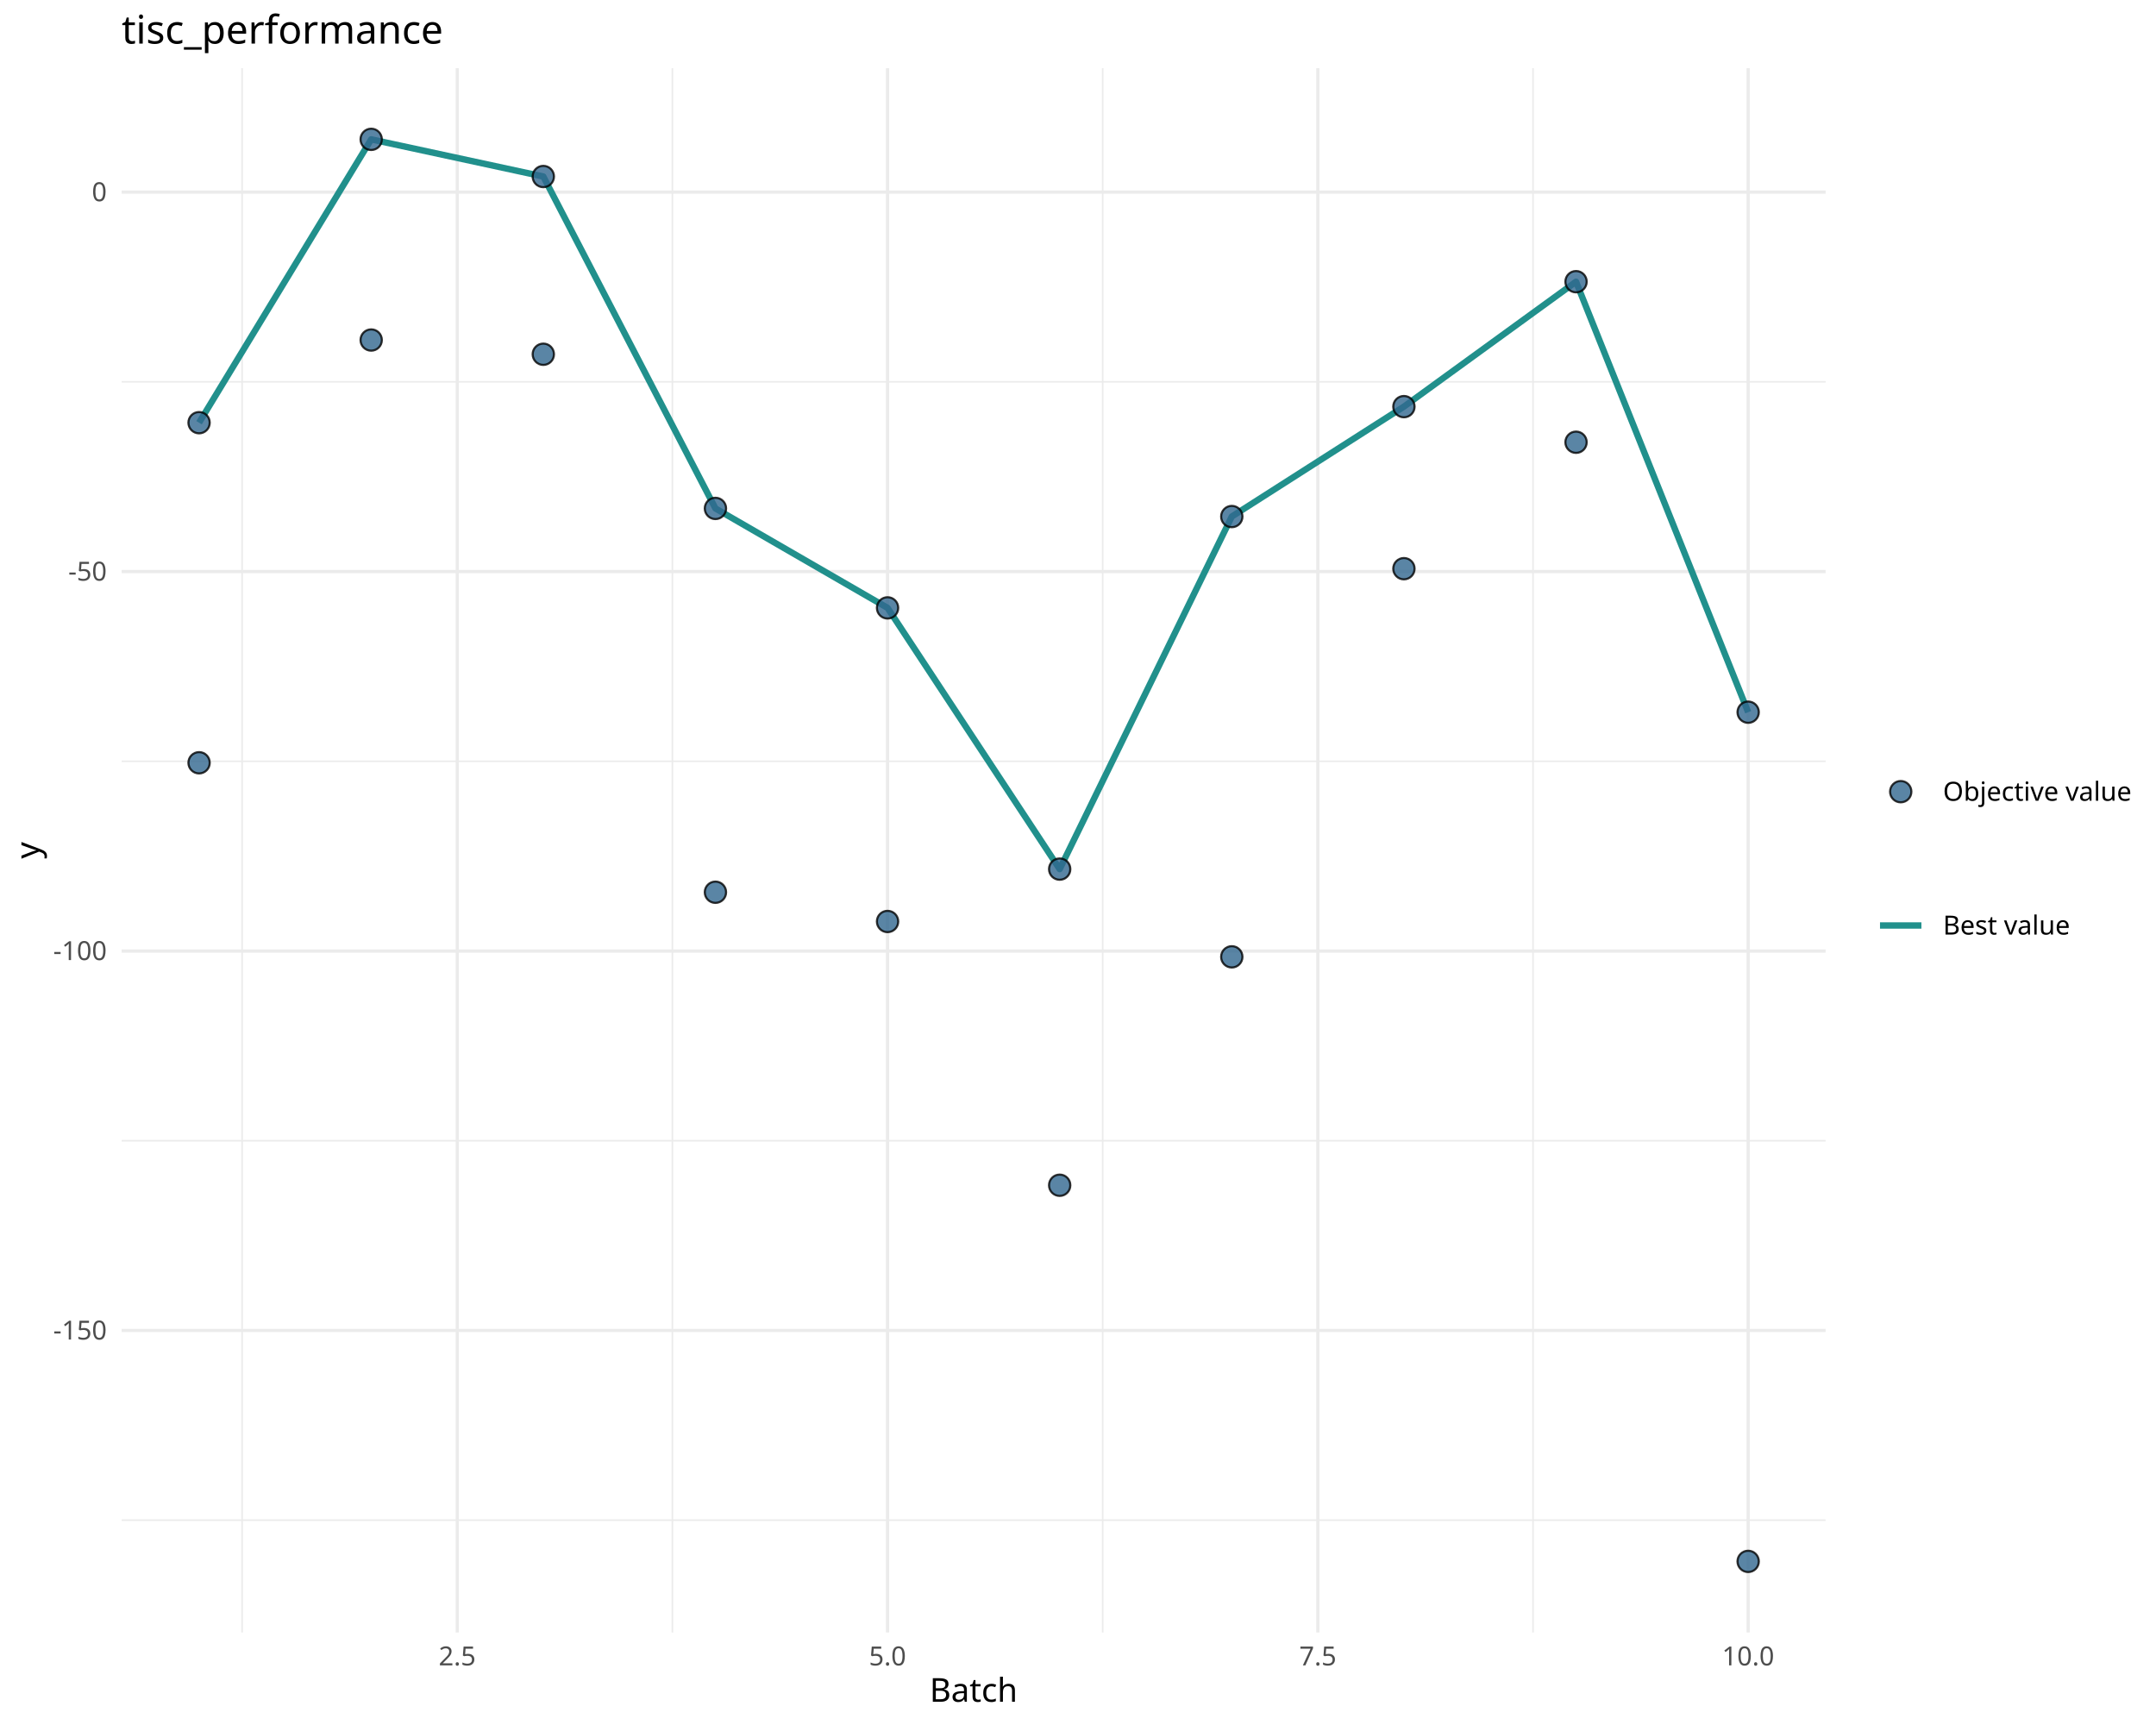
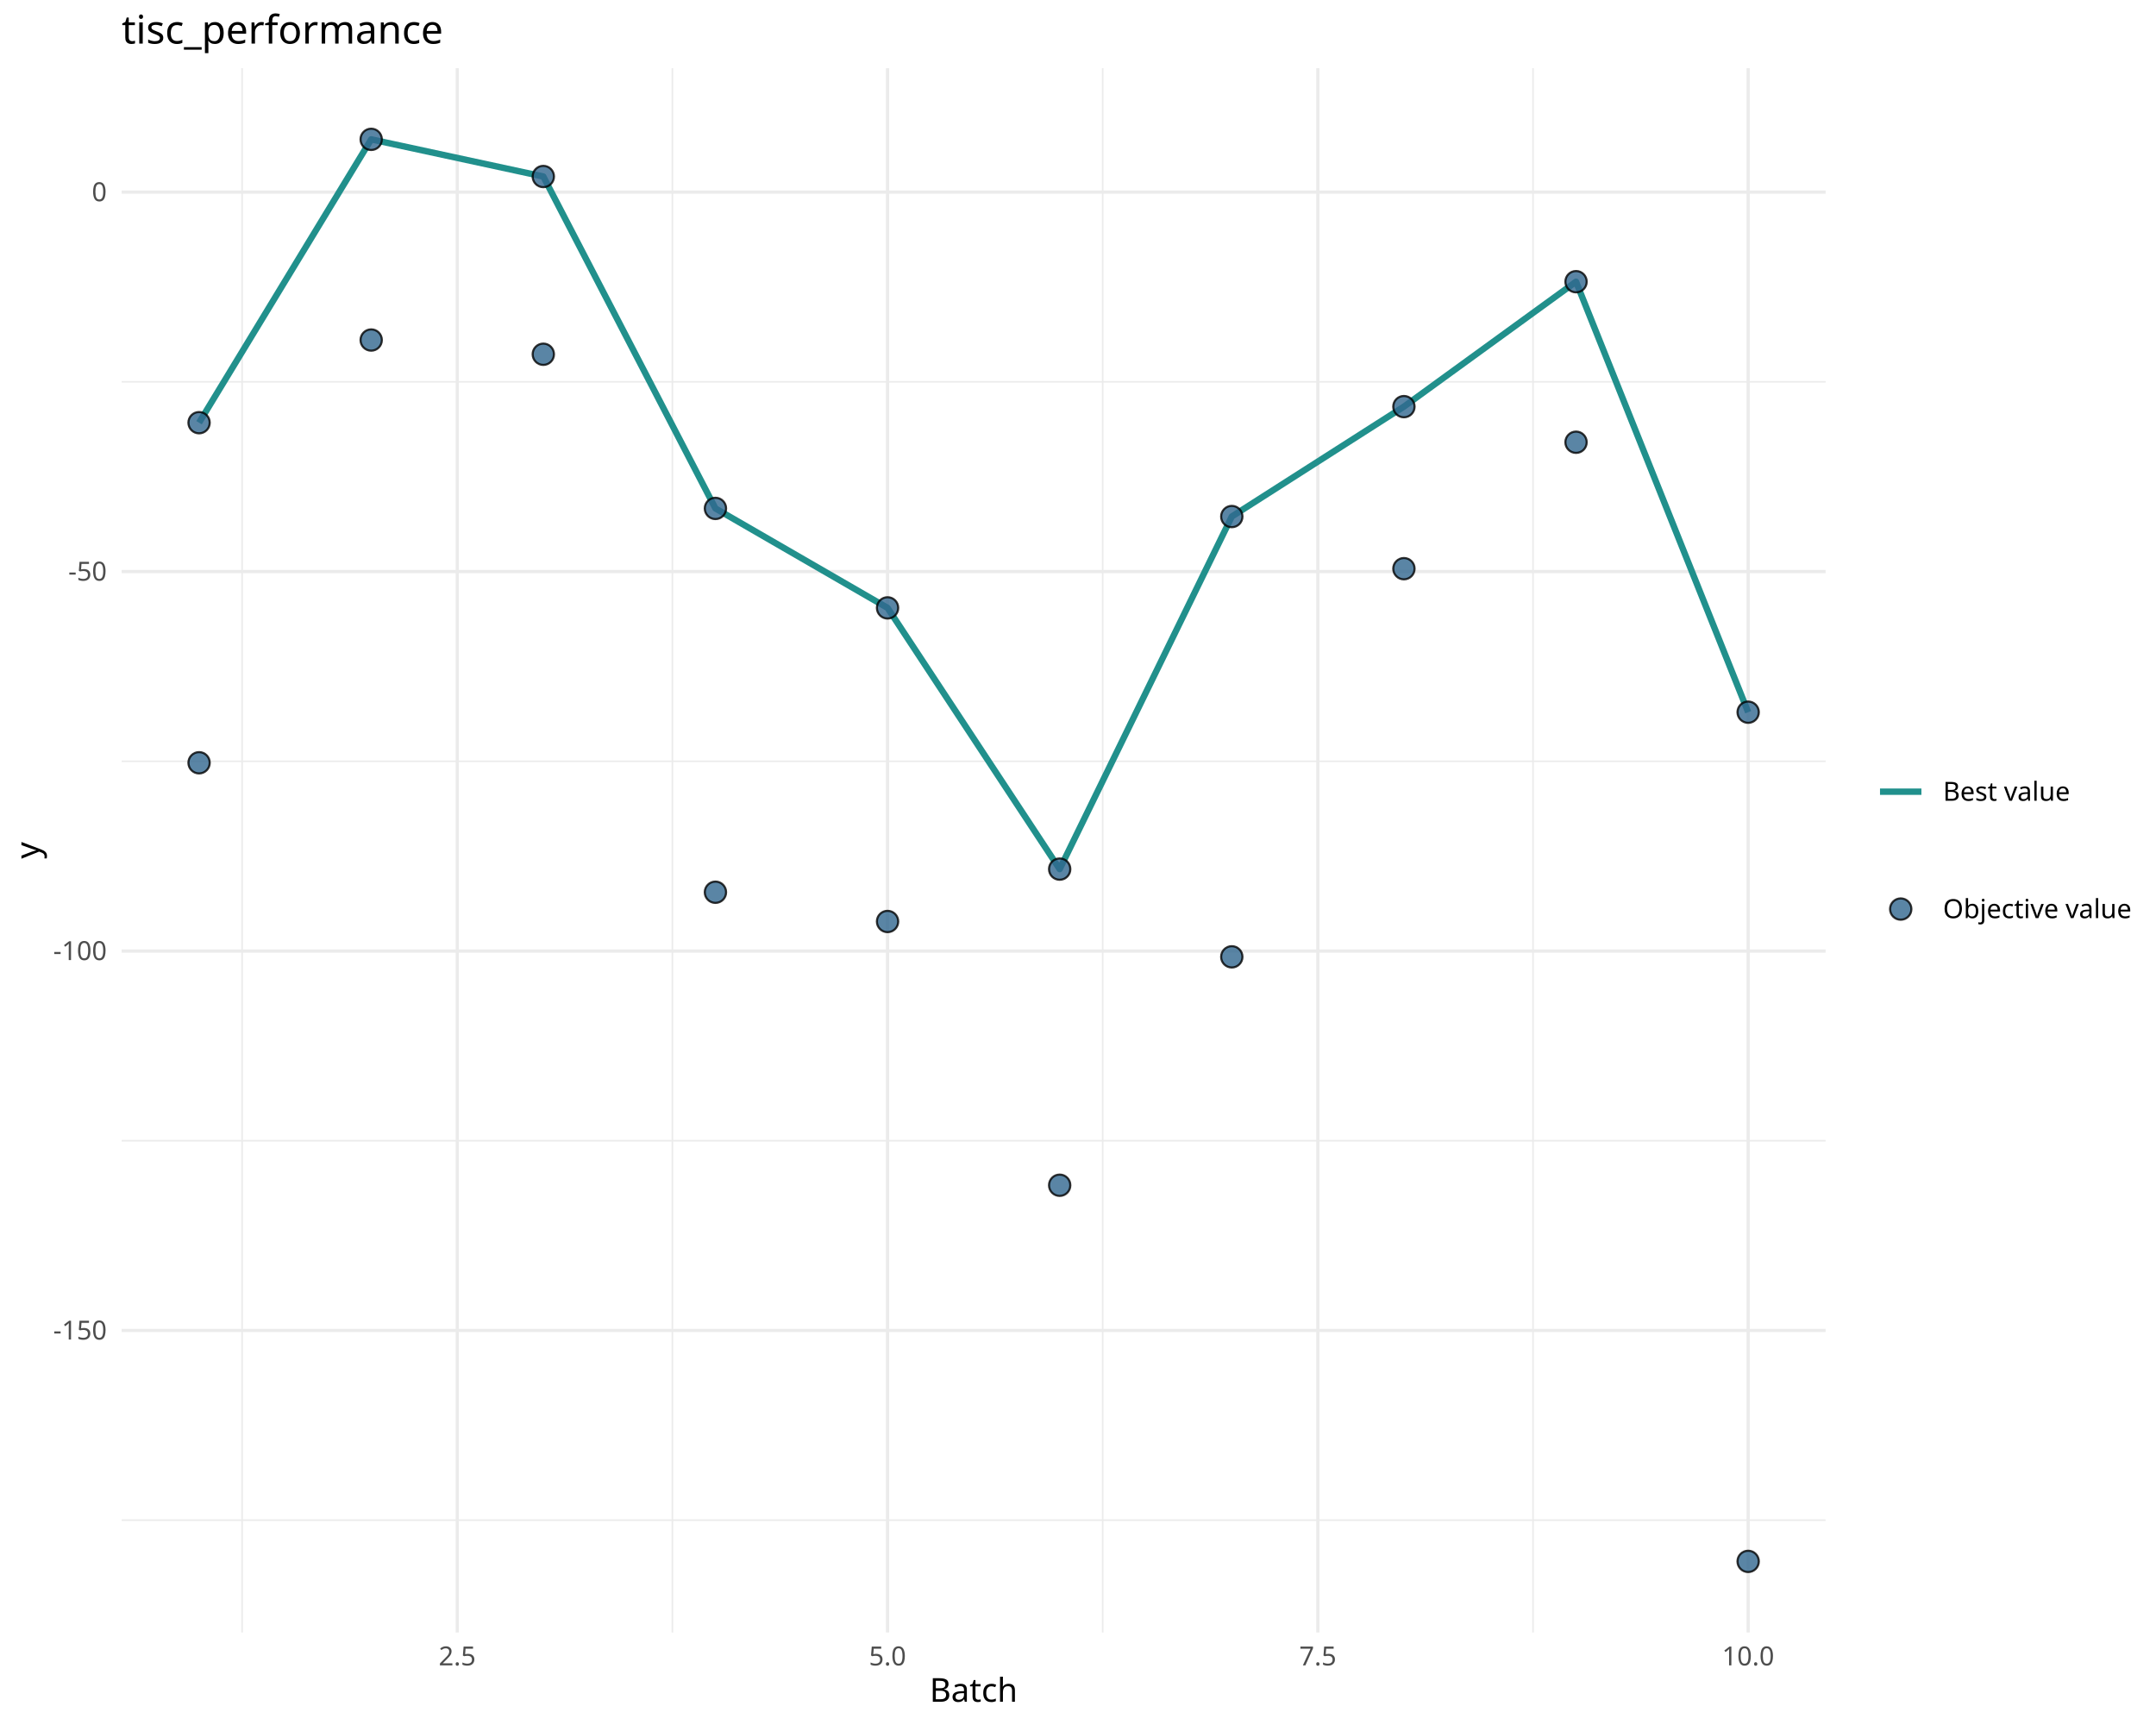
<svg xmlns="http://www.w3.org/2000/svg" class="svglite" data-engine-version="2.0" width="720.00pt" height="576.00pt" viewBox="0 0 720.00 576.00">
  <defs>
    <style type="text/css">
    .svglite line, .svglite polyline, .svglite polygon, .svglite path, .svglite rect, .svglite circle {
      fill: none;
      stroke: #000000;
      stroke-linecap: round;
      stroke-linejoin: round;
      stroke-miterlimit: 10.00;
    }
  </style>
  </defs>
  <rect width="100%" height="100%" style="stroke: none; fill: #FFFFFF;" />
  <defs>
    <clipPath id="cpMC4wMHw3MjAuMDB8MC4wMHw1NzYuMDA=">
      <rect x="0.00" y="0.00" width="720.00" height="576.00" />
    </clipPath>
  </defs>
  <g clip-path="url(#cpMC4wMHw3MjAuMDB8MC4wMHw1NzYuMDA=)">
</g>
  <defs>
    <clipPath id="cpNDAuNjJ8NjA5LjY3fDIyLjc4fDU0NS4xMQ==">
      <rect x="40.62" y="22.78" width="569.05" height="522.33" />
    </clipPath>
  </defs>
  <g clip-path="url(#cpNDAuNjJ8NjA5LjY3fDIyLjc4fDU0NS4xMQ==)">
    <polyline points="40.62,507.61 609.67,507.61 " style="stroke-width: 0.53; stroke: #EBEBEB; stroke-linecap: butt;" />
    <polyline points="40.62,380.91 609.67,380.91 " style="stroke-width: 0.53; stroke: #EBEBEB; stroke-linecap: butt;" />
    <polyline points="40.62,254.20 609.67,254.20 " style="stroke-width: 0.53; stroke: #EBEBEB; stroke-linecap: butt;" />
    <polyline points="40.62,127.50 609.67,127.50 " style="stroke-width: 0.53; stroke: #EBEBEB; stroke-linecap: butt;" />
    <polyline points="80.85,545.11 80.85,22.78 " style="stroke-width: 0.53; stroke: #EBEBEB; stroke-linecap: butt;" />
    <polyline points="224.55,545.11 224.55,22.78 " style="stroke-width: 0.53; stroke: #EBEBEB; stroke-linecap: butt;" />
    <polyline points="368.25,545.11 368.25,22.78 " style="stroke-width: 0.53; stroke: #EBEBEB; stroke-linecap: butt;" />
    <polyline points="511.95,545.11 511.95,22.78 " style="stroke-width: 0.53; stroke: #EBEBEB; stroke-linecap: butt;" />
    <polyline points="40.62,444.26 609.67,444.26 " style="stroke-width: 1.07; stroke: #EBEBEB; stroke-linecap: butt;" />
    <polyline points="40.62,317.56 609.67,317.56 " style="stroke-width: 1.07; stroke: #EBEBEB; stroke-linecap: butt;" />
    <polyline points="40.62,190.85 609.67,190.85 " style="stroke-width: 1.07; stroke: #EBEBEB; stroke-linecap: butt;" />
    <polyline points="40.62,64.15 609.67,64.15 " style="stroke-width: 1.07; stroke: #EBEBEB; stroke-linecap: butt;" />
    <polyline points="152.70,545.11 152.70,22.78 " style="stroke-width: 1.07; stroke: #EBEBEB; stroke-linecap: butt;" />
    <polyline points="296.40,545.11 296.40,22.78 " style="stroke-width: 1.07; stroke: #EBEBEB; stroke-linecap: butt;" />
    <polyline points="440.10,545.11 440.10,22.78 " style="stroke-width: 1.07; stroke: #EBEBEB; stroke-linecap: butt;" />
    <polyline points="583.80,545.11 583.80,22.78 " style="stroke-width: 1.07; stroke: #EBEBEB; stroke-linecap: butt;" />
    <polyline points="66.48,141.14 123.96,46.53 181.44,58.94 238.92,169.77 296.40,202.98 353.88,290.21 411.36,172.48 468.84,135.78 526.32,94.06 583.80,237.81 " style="stroke-width: 2.13; stroke: #21908C; stroke-linecap: butt;" />
    <circle cx="66.48" cy="141.14" r="3.56" style="stroke-width: 0.71; stroke: #000000; stroke-opacity: 0.80; fill: #31678E; fill-opacity: 0.80;" />
    <circle cx="66.48" cy="254.70" r="3.56" style="stroke-width: 0.71; stroke: #000000; stroke-opacity: 0.80; fill: #31678E; fill-opacity: 0.80;" />
    <circle cx="123.96" cy="113.54" r="3.56" style="stroke-width: 0.71; stroke: #000000; stroke-opacity: 0.80; fill: #31678E; fill-opacity: 0.80;" />
    <circle cx="123.96" cy="46.53" r="3.56" style="stroke-width: 0.71; stroke: #000000; stroke-opacity: 0.80; fill: #31678E; fill-opacity: 0.80;" />
    <circle cx="181.44" cy="58.94" r="3.56" style="stroke-width: 0.71; stroke: #000000; stroke-opacity: 0.80; fill: #31678E; fill-opacity: 0.80;" />
    <circle cx="181.44" cy="118.29" r="3.56" style="stroke-width: 0.71; stroke: #000000; stroke-opacity: 0.80; fill: #31678E; fill-opacity: 0.80;" />
    <circle cx="238.92" cy="169.77" r="3.56" style="stroke-width: 0.71; stroke: #000000; stroke-opacity: 0.80; fill: #31678E; fill-opacity: 0.80;" />
    <circle cx="238.92" cy="297.93" r="3.56" style="stroke-width: 0.71; stroke: #000000; stroke-opacity: 0.80; fill: #31678E; fill-opacity: 0.80;" />
    <circle cx="296.40" cy="202.98" r="3.56" style="stroke-width: 0.71; stroke: #000000; stroke-opacity: 0.80; fill: #31678E; fill-opacity: 0.80;" />
    <circle cx="296.40" cy="307.70" r="3.56" style="stroke-width: 0.71; stroke: #000000; stroke-opacity: 0.80; fill: #31678E; fill-opacity: 0.80;" />
    <circle cx="353.88" cy="290.21" r="3.56" style="stroke-width: 0.71; stroke: #000000; stroke-opacity: 0.80; fill: #31678E; fill-opacity: 0.80;" />
    <circle cx="353.88" cy="395.77" r="3.56" style="stroke-width: 0.71; stroke: #000000; stroke-opacity: 0.80; fill: #31678E; fill-opacity: 0.80;" />
    <circle cx="411.36" cy="319.50" r="3.56" style="stroke-width: 0.71; stroke: #000000; stroke-opacity: 0.80; fill: #31678E; fill-opacity: 0.80;" />
    <circle cx="411.36" cy="172.48" r="3.56" style="stroke-width: 0.71; stroke: #000000; stroke-opacity: 0.80; fill: #31678E; fill-opacity: 0.80;" />
    <circle cx="468.84" cy="135.78" r="3.56" style="stroke-width: 0.71; stroke: #000000; stroke-opacity: 0.80; fill: #31678E; fill-opacity: 0.80;" />
    <circle cx="468.84" cy="189.89" r="3.56" style="stroke-width: 0.71; stroke: #000000; stroke-opacity: 0.80; fill: #31678E; fill-opacity: 0.80;" />
    <circle cx="526.32" cy="94.06" r="3.56" style="stroke-width: 0.71; stroke: #000000; stroke-opacity: 0.80; fill: #31678E; fill-opacity: 0.80;" />
    <circle cx="526.32" cy="147.67" r="3.56" style="stroke-width: 0.71; stroke: #000000; stroke-opacity: 0.80; fill: #31678E; fill-opacity: 0.80;" />
    <circle cx="583.80" cy="521.37" r="3.56" style="stroke-width: 0.71; stroke: #000000; stroke-opacity: 0.80; fill: #31678E; fill-opacity: 0.80;" />
    <circle cx="583.80" cy="237.81" r="3.56" style="stroke-width: 0.71; stroke: #000000; stroke-opacity: 0.80; fill: #31678E; fill-opacity: 0.80;" />
  </g>
  <g clip-path="url(#cpMC4wMHw3MjAuMDB8MC4wMHw1NzYuMDA=)">
    <text x="35.69" y="447.29" text-anchor="end" style="font-size: 8.80px; fill: #4D4D4D; font-family: sans;" textLength="17.61px" lengthAdjust="spacingAndGlyphs">-150</text>
    <text x="35.69" y="320.58" text-anchor="end" style="font-size: 8.80px; fill: #4D4D4D; font-family: sans;" textLength="17.61px" lengthAdjust="spacingAndGlyphs">-100</text>
    <text x="35.69" y="193.88" text-anchor="end" style="font-size: 8.80px; fill: #4D4D4D; font-family: sans;" textLength="12.72px" lengthAdjust="spacingAndGlyphs">-50</text>
    <text x="35.69" y="67.18" text-anchor="end" style="font-size: 8.80px; fill: #4D4D4D; font-family: sans;" textLength="4.89px" lengthAdjust="spacingAndGlyphs">0</text>
    <text x="152.70" y="556.10" text-anchor="middle" style="font-size: 8.80px; fill: #4D4D4D; font-family: sans;" textLength="12.23px" lengthAdjust="spacingAndGlyphs">2.5</text>
    <text x="296.40" y="556.10" text-anchor="middle" style="font-size: 8.80px; fill: #4D4D4D; font-family: sans;" textLength="12.23px" lengthAdjust="spacingAndGlyphs">5.0</text>
    <text x="440.10" y="556.10" text-anchor="middle" style="font-size: 8.80px; fill: #4D4D4D; font-family: sans;" textLength="12.23px" lengthAdjust="spacingAndGlyphs">7.5</text>
    <text x="583.80" y="556.10" text-anchor="middle" style="font-size: 8.80px; fill: #4D4D4D; font-family: sans;" textLength="17.13px" lengthAdjust="spacingAndGlyphs">10.0</text>
    <text x="325.14" y="568.24" text-anchor="middle" style="font-size: 11.00px; font-family: sans;" textLength="28.14px" lengthAdjust="spacingAndGlyphs">Batch</text>
    <text transform="translate(13.05,283.95) rotate(-90)" text-anchor="middle" style="font-size: 11.00px; font-family: sans;" textLength="5.50px" lengthAdjust="spacingAndGlyphs">y</text>
-     <circle cx="634.75" cy="264.35" r="3.56" style="stroke-width: 0.71; stroke: #000000; stroke-opacity: 0.80; fill: #31678E; fill-opacity: 0.80;" />
-     <text x="648.86" y="267.38" style="font-size: 8.80px; font-family: sans;" textLength="60.18px" lengthAdjust="spacingAndGlyphs">Objective value</text>
-     <line x1="627.83" y1="309.03" x2="641.66" y2="309.03" style="stroke-width: 2.13; stroke: #21908C; stroke-linecap: butt;" />
-     <text x="648.86" y="312.05" style="font-size: 8.80px; font-family: sans;" textLength="41.10px" lengthAdjust="spacingAndGlyphs">Best value</text>
+     <line x1="627.83" y1="264.35" x2="641.66" y2="264.35" style="stroke-width: 2.13; stroke: #21908C; stroke-linecap: butt;" />
+     <text x="648.86" y="267.38" style="font-size: 8.80px; font-family: sans;" textLength="41.10px" lengthAdjust="spacingAndGlyphs">Best value</text>
+     <circle cx="634.75" cy="303.55" r="3.56" style="stroke-width: 0.71; stroke: #000000; stroke-opacity: 0.80; fill: #31678E; fill-opacity: 0.80;" />
+     <text x="648.86" y="306.57" style="font-size: 8.80px; font-family: sans;" textLength="60.18px" lengthAdjust="spacingAndGlyphs">Objective value</text>
    <text x="40.62" y="14.56" style="font-size: 13.20px; font-family: sans;" textLength="101.27px" lengthAdjust="spacingAndGlyphs">tisc_performance</text>
  </g>
</svg>
